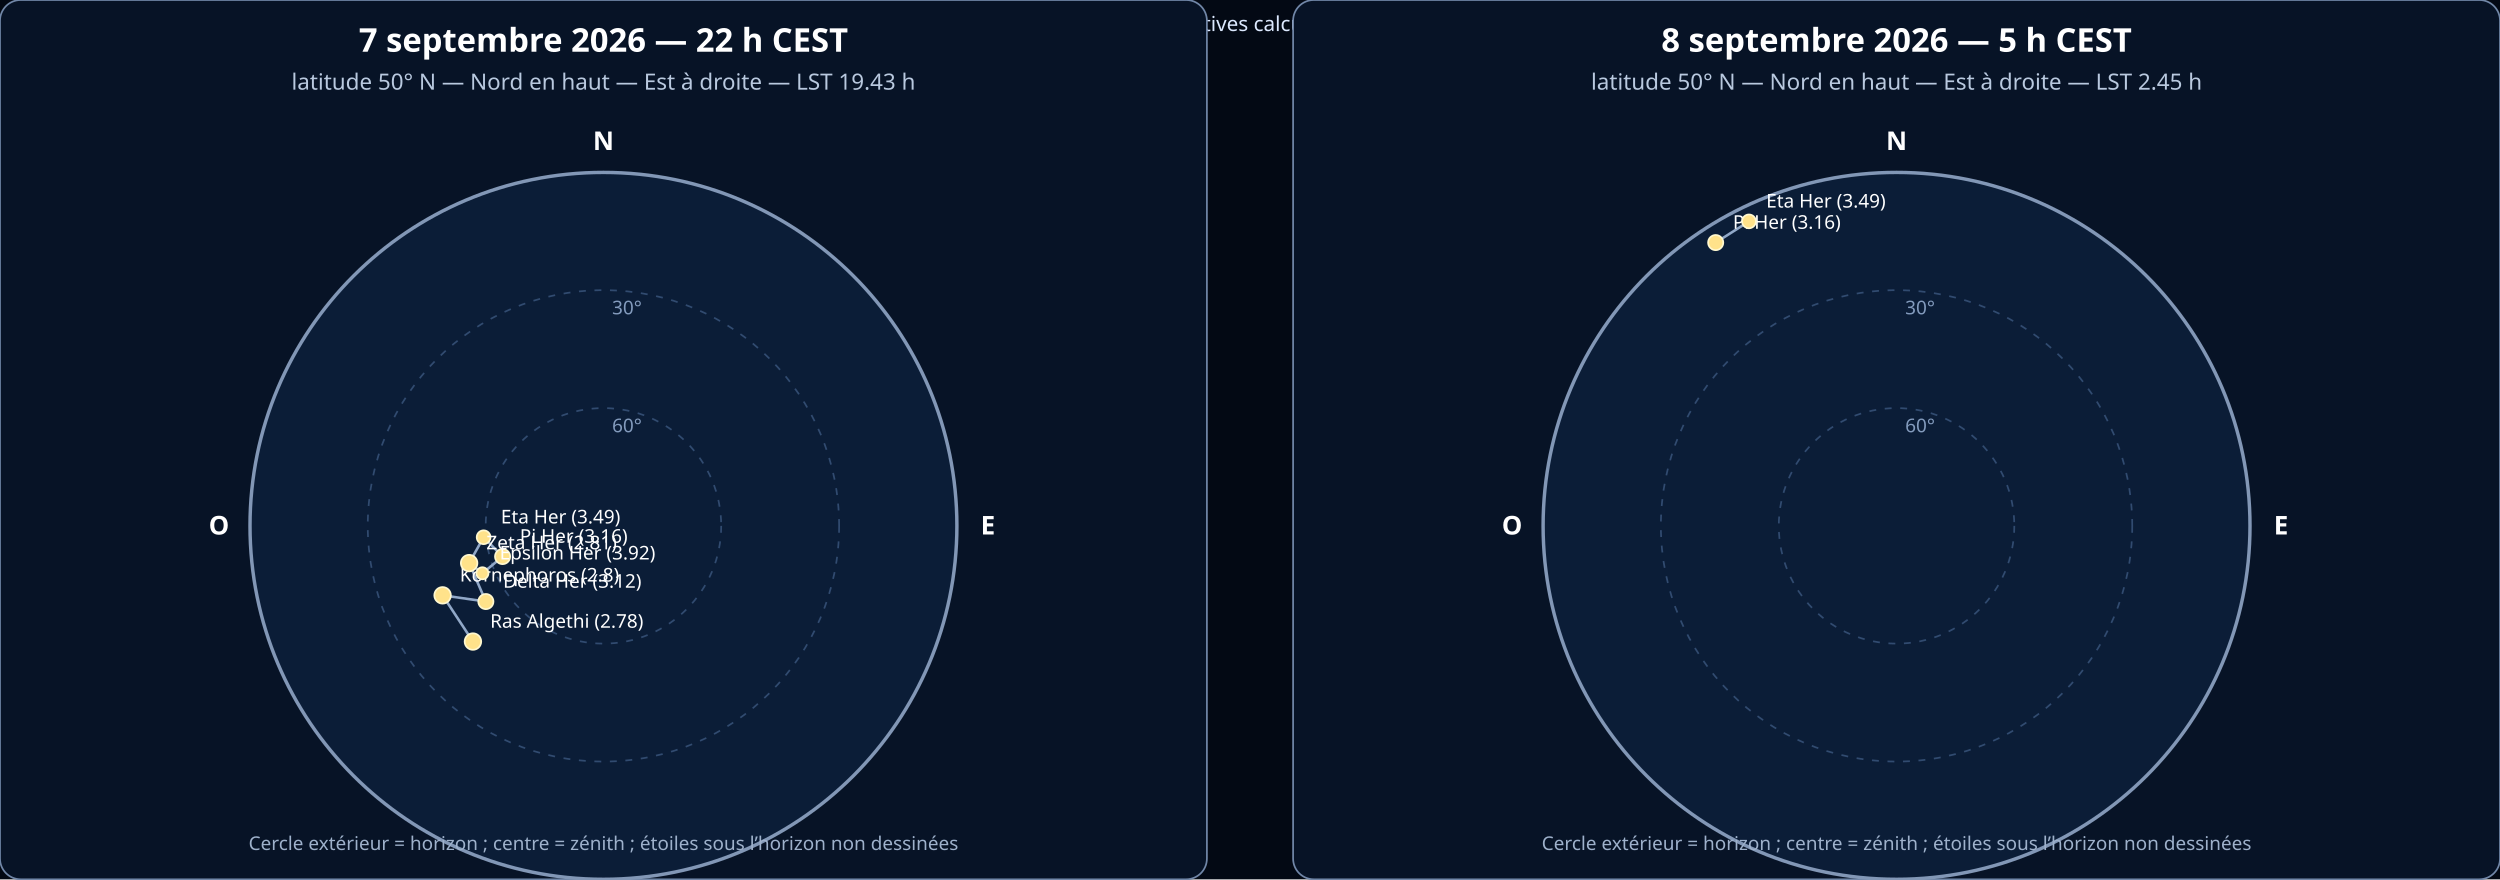
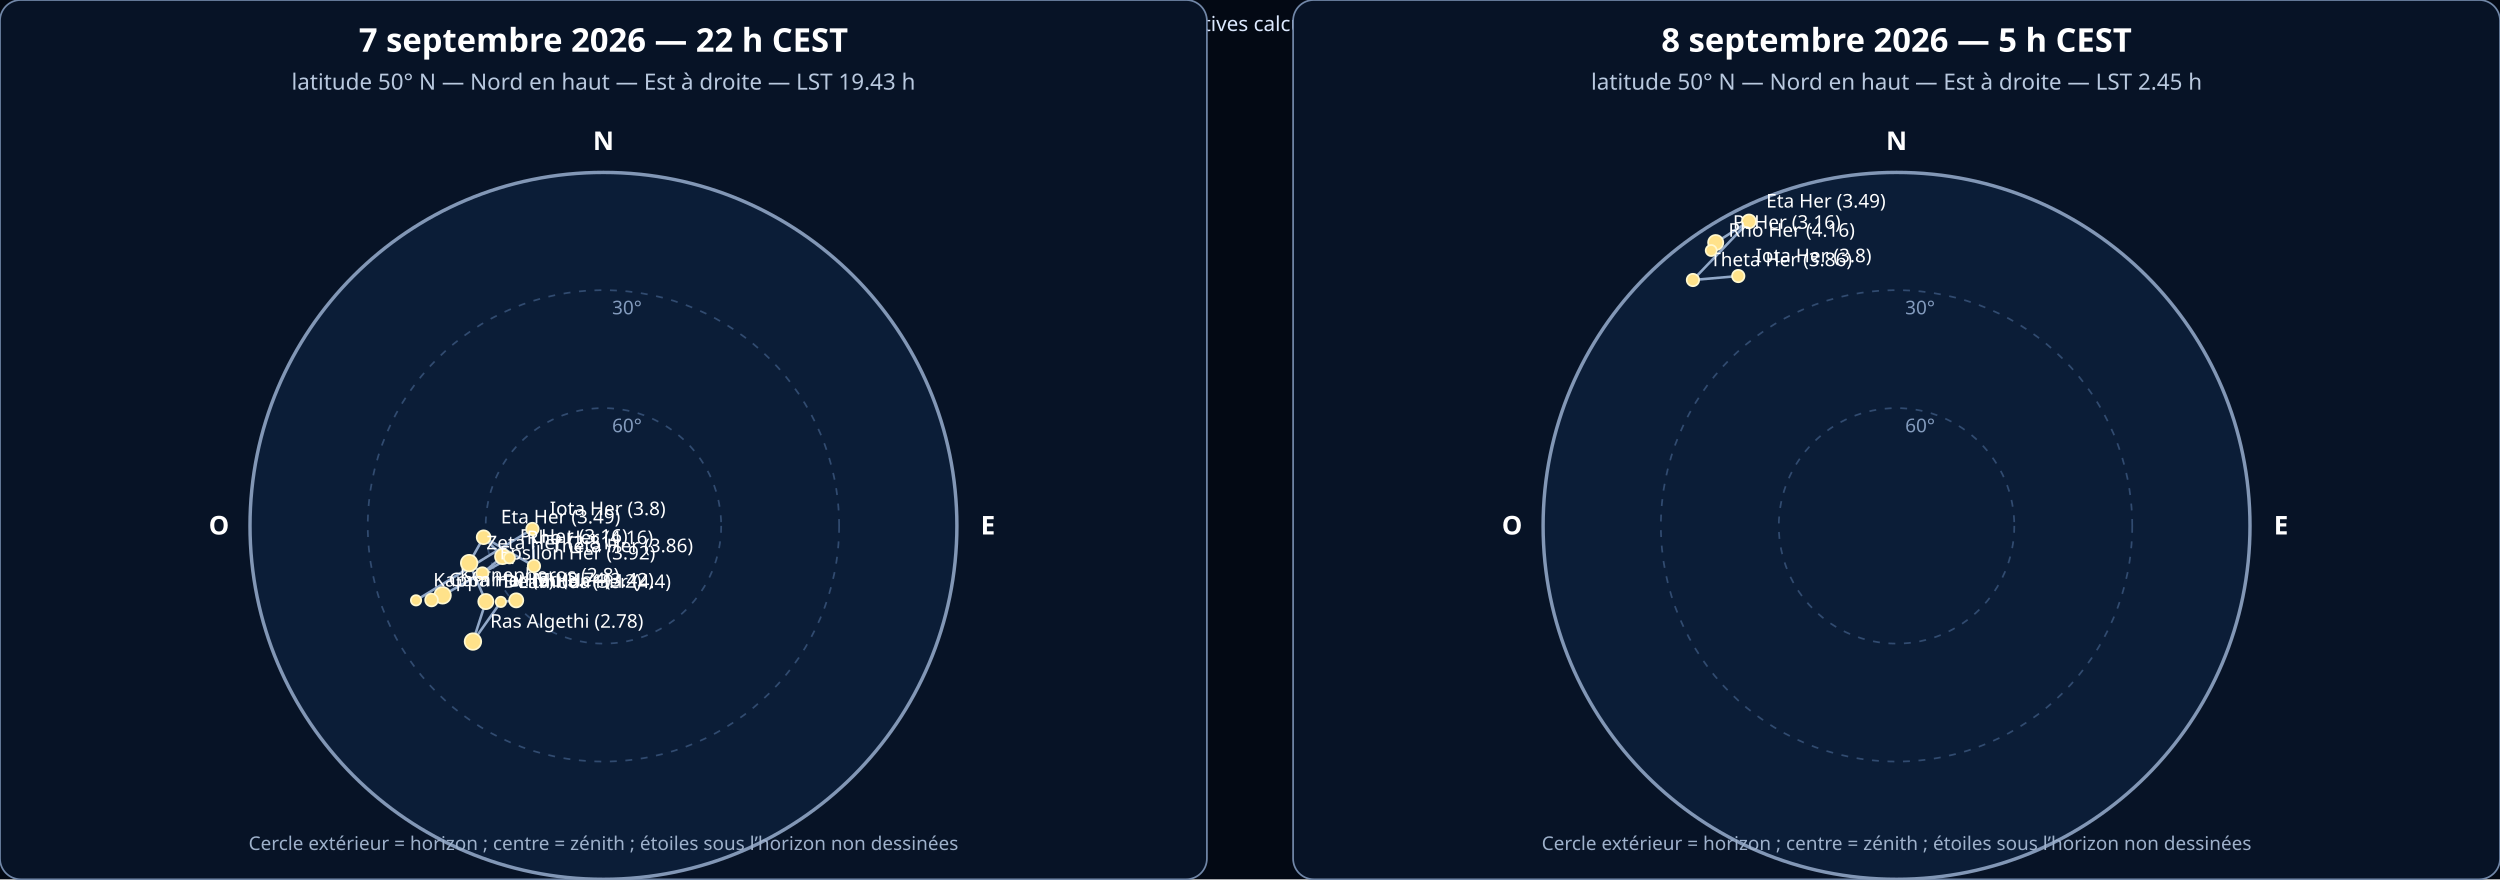
<svg xmlns="http://www.w3.org/2000/svg" viewBox="0 0 1450 510" role="img" aria-label="Hercule — Hercules le 7 septembre 2026 à 22 heures et le 8 septembre à 5 heures en Belgique">
  <rect width="1450" height="510" fill="#030914" />
  <text x="725" y="18" text-anchor="middle" fill="#dce9ff" font-size="12" font-family="sans-serif">Vue locale du ciel — cartes indicatives calculées pour 50° N, longitude 4,5° E</text>
  <g>
    <rect x="0" y="0" width="700" height="510" rx="12" fill="#071326" stroke="#7187a8" />
    <text x="350" y="30" text-anchor="middle" fill="#ffffff" font-size="19" font-family="sans-serif" font-weight="bold">7 septembre 2026 — 22 h CEST</text>
    <text x="350" y="52" text-anchor="middle" fill="#b9c9df" font-size="13" font-family="sans-serif">latitude 50° N — Nord en haut — Est à droite — LST 19.43 h</text>
    <circle cx="350" cy="305" r="205" fill="#0b1d37" stroke="#8297b6" stroke-width="2" />
    <circle cx="350" cy="305" r="136.7" fill="none" stroke="#314b70" stroke-dasharray="4 5" />
    <text x="355" y="182.3" fill="#839bbd" font-size="11" font-family="sans-serif">30°</text>
    <circle cx="350" cy="305" r="68.3" fill="none" stroke="#314b70" stroke-dasharray="4 5" />
    <text x="355" y="250.7" fill="#839bbd" font-size="11" font-family="sans-serif">60°</text>
    <text x="350.0" y="87.0" text-anchor="middle" fill="#ffffff" font-size="15" font-family="sans-serif" font-weight="bold">N</text>
    <text x="573.0" y="310.0" text-anchor="middle" fill="#ffffff" font-size="15" font-family="sans-serif" font-weight="bold">E</text>
    <text x="350.0" y="533.0" text-anchor="middle" fill="#ffffff" font-size="15" font-family="sans-serif" font-weight="bold">S</text>
    <text x="127.0" y="310.0" text-anchor="middle" fill="#ffffff" font-size="15" font-family="sans-serif" font-weight="bold">O</text>
    <line x1="291.5" y1="322.8" x2="280.5" y2="311.6" stroke="#91a8c8" stroke-width="1.5" />
    <line x1="280.5" y1="311.6" x2="272.1" y2="326.6" stroke="#91a8c8" stroke-width="1.5" />
    <line x1="272.1" y1="326.6" x2="279.8" y2="332.5" stroke="#91a8c8" stroke-width="1.5" />
    <line x1="279.8" y1="332.5" x2="291.5" y2="322.8" stroke="#91a8c8" stroke-width="1.5" />
+     <line x1="280.5" y1="311.6" x2="309.7" y2="328.3" stroke="#91a8c8" stroke-width="1.5" />
+     <line x1="309.7" y1="328.3" x2="308.8" y2="306.8" stroke="#91a8c8" stroke-width="1.5" />
+     <line x1="308.8" y1="306.8" x2="241.3" y2="348.2" stroke="#91a8c8" stroke-width="1.5" />
+     <line x1="291.5" y1="322.8" x2="295.5" y2="323.6" stroke="#91a8c8" stroke-width="1.5" />
+     <line x1="295.5" y1="323.6" x2="256.7" y2="345.3" stroke="#91a8c8" stroke-width="1.5" />
    <line x1="272.1" y1="326.6" x2="281.8" y2="348.9" stroke="#91a8c8" stroke-width="1.5" />
-     <line x1="281.8" y1="348.9" x2="256.7" y2="345.3" stroke="#91a8c8" stroke-width="1.5" />
-     <line x1="256.7" y1="345.3" x2="274.3" y2="372.1" stroke="#91a8c8" stroke-width="1.5" />
+     <line x1="281.8" y1="348.9" x2="274.3" y2="372.1" stroke="#91a8c8" stroke-width="1.5" />
+     <line x1="274.3" y1="372.1" x2="290.5" y2="349.1" stroke="#91a8c8" stroke-width="1.5" />
+     <line x1="290.5" y1="349.1" x2="299.4" y2="348.2" stroke="#91a8c8" stroke-width="1.5" />
    <circle cx="256.7" cy="345.3" r="4.8" fill="#ffe28a" stroke="#fff8d0" />
    <text x="266.7" y="337.3" fill="#ffffff" font-size="11" font-family="sans-serif">Kornephoros (2.8)</text>
    <circle cx="274.3" cy="372.1" r="4.8" fill="#ffe28a" stroke="#fff8d0" />
    <text x="284.3" y="364.1" fill="#ffffff" font-size="11" font-family="sans-serif">Ras Algethi (2.78)</text>
    <circle cx="291.5" cy="322.8" r="4.4" fill="#ffe28a" stroke="#fff8d0" />
    <text x="301.5" y="314.8" fill="#ffffff" font-size="11" font-family="sans-serif">Pi Her (3.16)</text>
    <circle cx="280.5" cy="311.6" r="4.0" fill="#ffe28a" stroke="#fff8d0" />
    <text x="290.5" y="303.6" fill="#ffffff" font-size="11" font-family="sans-serif">Eta Her (3.49)</text>
    <circle cx="272.1" cy="326.6" r="4.8" fill="#ffe28a" stroke="#fff8d0" />
    <text x="282.1" y="318.6" fill="#ffffff" font-size="11" font-family="sans-serif">Zeta Her (2.81)</text>
    <circle cx="279.8" cy="332.5" r="3.5" fill="#ffe28a" stroke="#fff8d0" />
    <text x="289.8" y="324.5" fill="#ffffff" font-size="11" font-family="sans-serif">Epsilon Her (3.92)</text>
    <circle cx="281.8" cy="348.9" r="4.4" fill="#ffe28a" stroke="#fff8d0" />
    <text x="291.8" y="340.9" fill="#ffffff" font-size="11" font-family="sans-serif">Delta Her (3.12)</text>
+     <circle cx="250.3" cy="348.0" r="3.7" fill="#ffe28a" stroke="#fff8d0" />
+     <text x="260.3" y="340.0" fill="#ffffff" font-size="11" font-family="sans-serif">Gamma Her (3.74)</text>
+     <circle cx="309.7" cy="328.3" r="3.6" fill="#ffe28a" stroke="#fff8d0" />
+     <text x="319.7" y="320.3" fill="#ffffff" font-size="11" font-family="sans-serif">Theta Her (3.86)</text>
+     <circle cx="308.8" cy="306.8" r="3.6" fill="#ffe28a" stroke="#fff8d0" />
+     <text x="318.8" y="298.8" fill="#ffffff" font-size="11" font-family="sans-serif">Iota Her (3.8)</text>
+     <circle cx="241.3" cy="348.2" r="3.0" fill="#ffe28a" stroke="#fff8d0" />
+     <text x="251.3" y="340.2" fill="#ffffff" font-size="11" font-family="sans-serif">Kappa Her (5)</text>
+     <circle cx="290.5" cy="349.1" r="3.0" fill="#ffe28a" stroke="#fff8d0" />
+     <text x="300.5" y="341.1" fill="#ffffff" font-size="11" font-family="sans-serif">Lambda Her (4.4)</text>
+     <circle cx="299.4" cy="348.2" r="4.1" fill="#ffe28a" stroke="#fff8d0" />
+     <text x="309.4" y="340.2" fill="#ffffff" font-size="11" font-family="sans-serif">Mu Her (3.42)</text>
+     <circle cx="295.5" cy="323.6" r="3.2" fill="#ffe28a" stroke="#fff8d0" />
+     <text x="305.5" y="315.6" fill="#ffffff" font-size="11" font-family="sans-serif">Rho Her (4.16)</text>
    <text x="350" y="493" text-anchor="middle" fill="#9eb1cb" font-size="11" font-family="sans-serif">Cercle extérieur = horizon ; centre = zénith ; étoiles sous l’horizon non dessinées</text>
  </g>
  <g>
    <rect x="750" y="0" width="700" height="510" rx="12" fill="#071326" stroke="#7187a8" />
    <text x="1100" y="30" text-anchor="middle" fill="#ffffff" font-size="19" font-family="sans-serif" font-weight="bold">8 septembre 2026 — 5 h CEST</text>
    <text x="1100" y="52" text-anchor="middle" fill="#b9c9df" font-size="13" font-family="sans-serif">latitude 50° N — Nord en haut — Est à droite — LST 2.45 h</text>
    <circle cx="1100" cy="305" r="205" fill="#0b1d37" stroke="#8297b6" stroke-width="2" />
    <circle cx="1100" cy="305" r="136.7" fill="none" stroke="#314b70" stroke-dasharray="4 5" />
    <text x="1105" y="182.3" fill="#839bbd" font-size="11" font-family="sans-serif">30°</text>
    <circle cx="1100" cy="305" r="68.3" fill="none" stroke="#314b70" stroke-dasharray="4 5" />
    <text x="1105" y="250.7" fill="#839bbd" font-size="11" font-family="sans-serif">60°</text>
    <text x="1100.0" y="87.0" text-anchor="middle" fill="#ffffff" font-size="15" font-family="sans-serif" font-weight="bold">N</text>
    <text x="1323.0" y="310.0" text-anchor="middle" fill="#ffffff" font-size="15" font-family="sans-serif" font-weight="bold">E</text>
    <text x="1100.0" y="533.0" text-anchor="middle" fill="#ffffff" font-size="15" font-family="sans-serif" font-weight="bold">S</text>
    <text x="877.0" y="310.0" text-anchor="middle" fill="#ffffff" font-size="15" font-family="sans-serif" font-weight="bold">O</text>
    <line x1="995.1" y1="140.7" x2="1014.4" y2="128.4" stroke="#91a8c8" stroke-width="1.5" />
+     <line x1="1014.4" y1="128.4" x2="981.9" y2="162.4" stroke="#91a8c8" stroke-width="1.5" />
+     <line x1="981.9" y1="162.4" x2="1008.2" y2="160.1" stroke="#91a8c8" stroke-width="1.5" />
+     <line x1="995.1" y1="140.7" x2="992.5" y2="145.3" stroke="#91a8c8" stroke-width="1.5" />
    <circle cx="995.1" cy="140.7" r="4.4" fill="#ffe28a" stroke="#fff8d0" />
    <text x="1005.1" y="132.7" fill="#ffffff" font-size="11" font-family="sans-serif">Pi Her (3.16)</text>
    <circle cx="1014.4" cy="128.4" r="4.0" fill="#ffe28a" stroke="#fff8d0" />
    <text x="1024.4" y="120.4" fill="#ffffff" font-size="11" font-family="sans-serif">Eta Her (3.49)</text>
+     <circle cx="981.9" cy="162.4" r="3.6" fill="#ffe28a" stroke="#fff8d0" />
+     <text x="991.9" y="154.4" fill="#ffffff" font-size="11" font-family="sans-serif">Theta Her (3.86)</text>
+     <circle cx="1008.2" cy="160.1" r="3.6" fill="#ffe28a" stroke="#fff8d0" />
+     <text x="1018.2" y="152.1" fill="#ffffff" font-size="11" font-family="sans-serif">Iota Her (3.8)</text>
+     <circle cx="992.5" cy="145.3" r="3.2" fill="#ffe28a" stroke="#fff8d0" />
+     <text x="1002.5" y="137.3" fill="#ffffff" font-size="11" font-family="sans-serif">Rho Her (4.16)</text>
    <text x="1100" y="493" text-anchor="middle" fill="#9eb1cb" font-size="11" font-family="sans-serif">Cercle extérieur = horizon ; centre = zénith ; étoiles sous l’horizon non dessinées</text>
  </g>
</svg>
